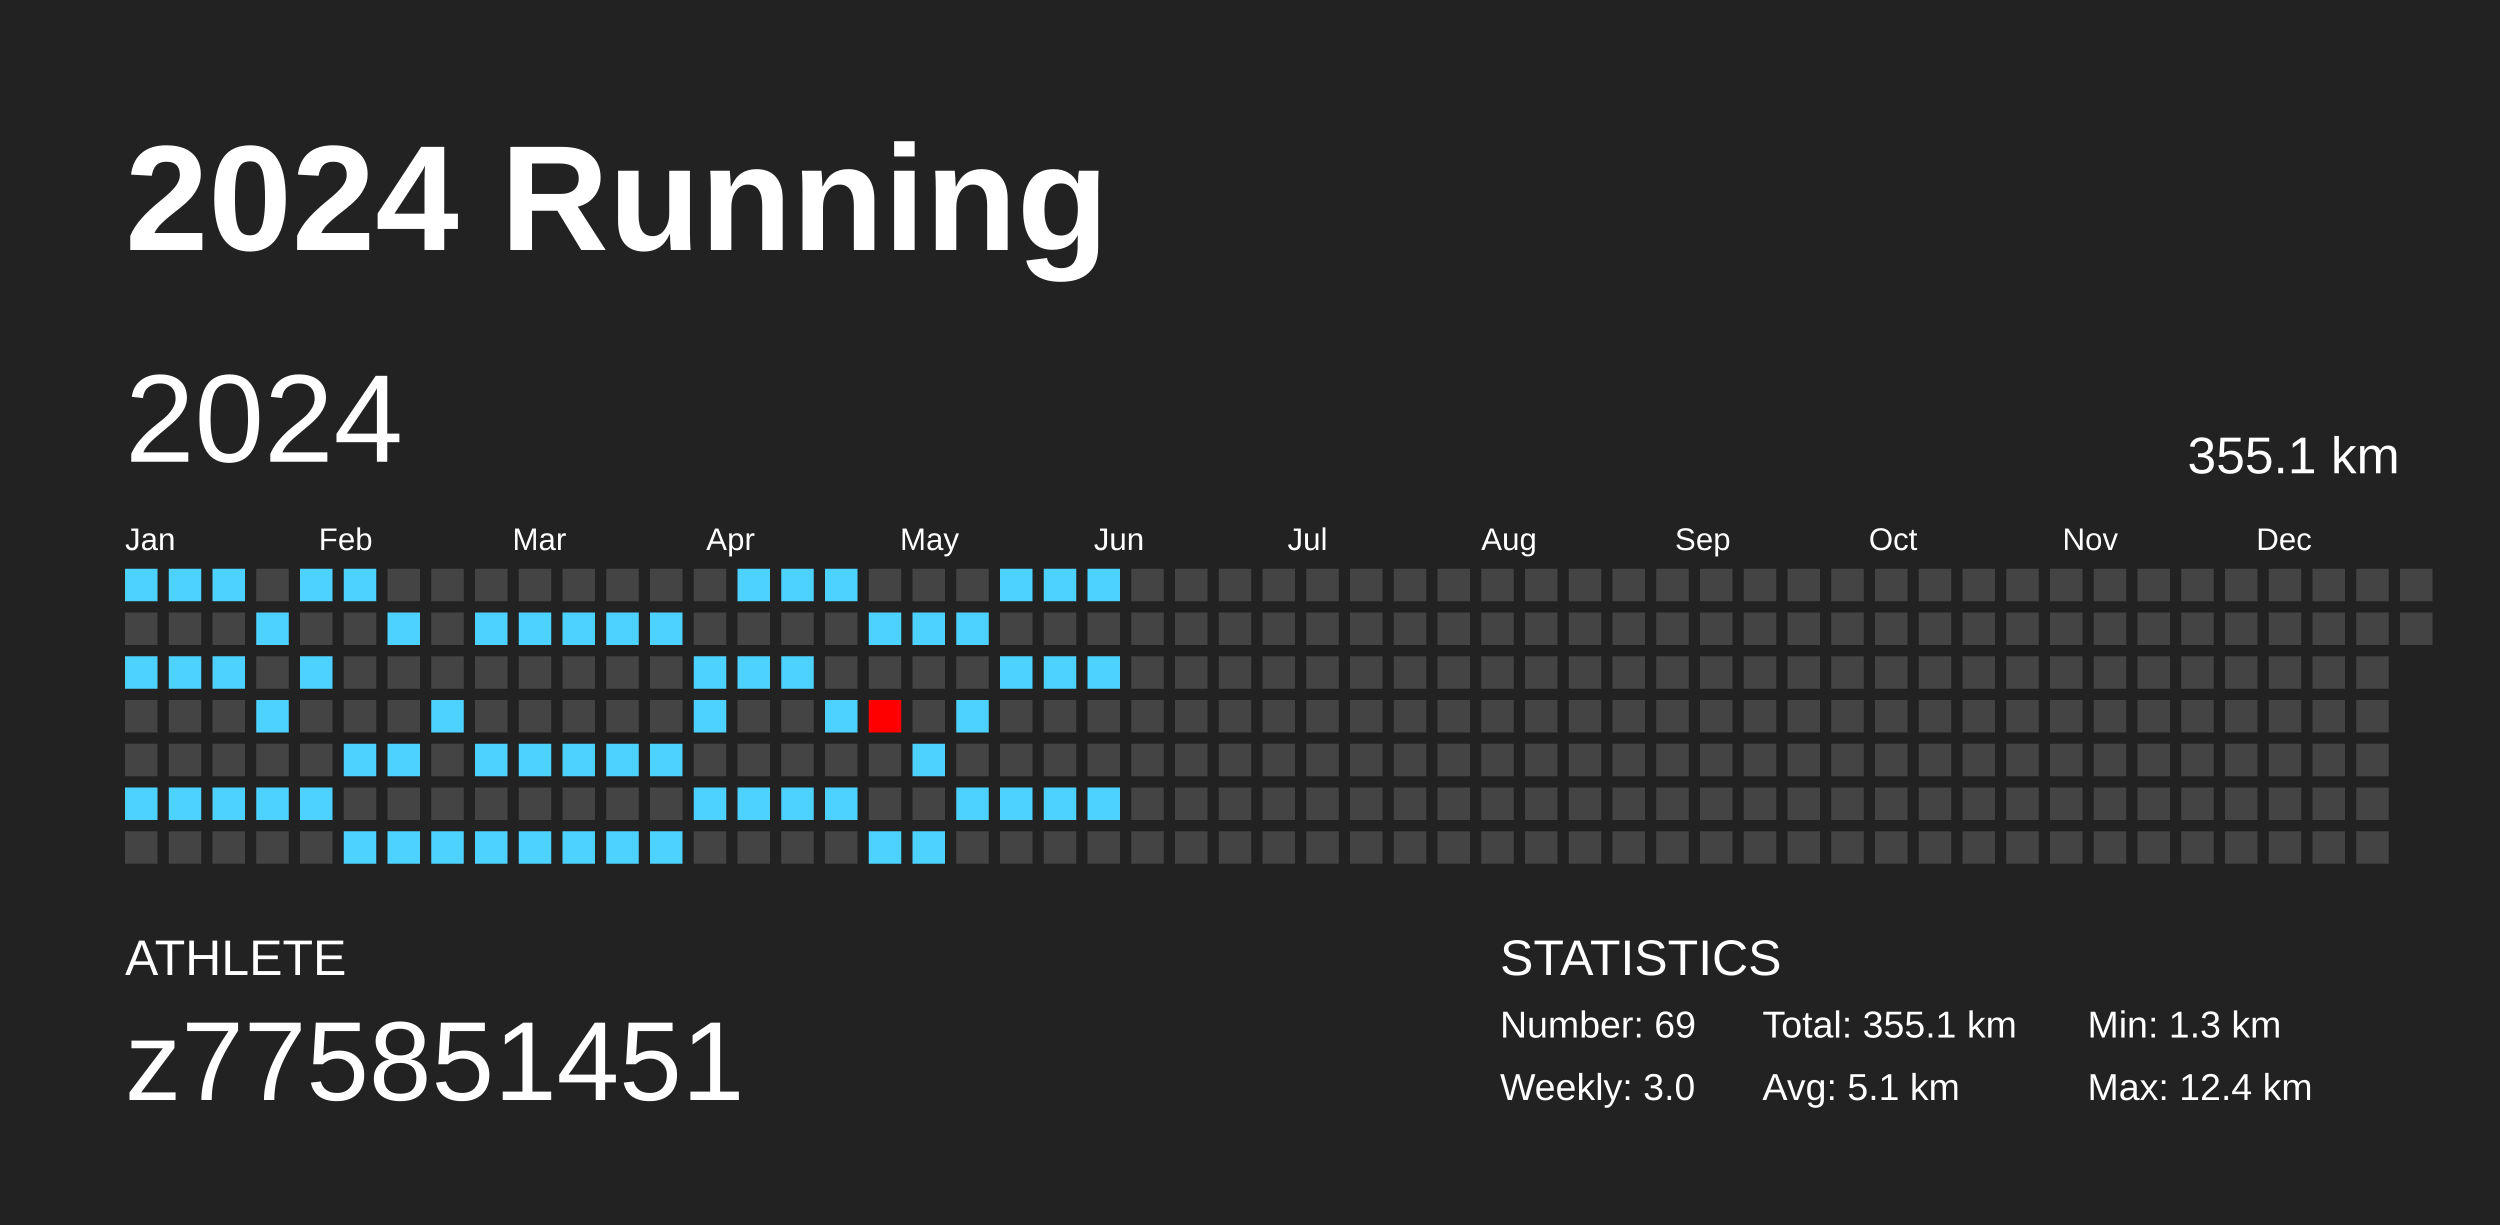
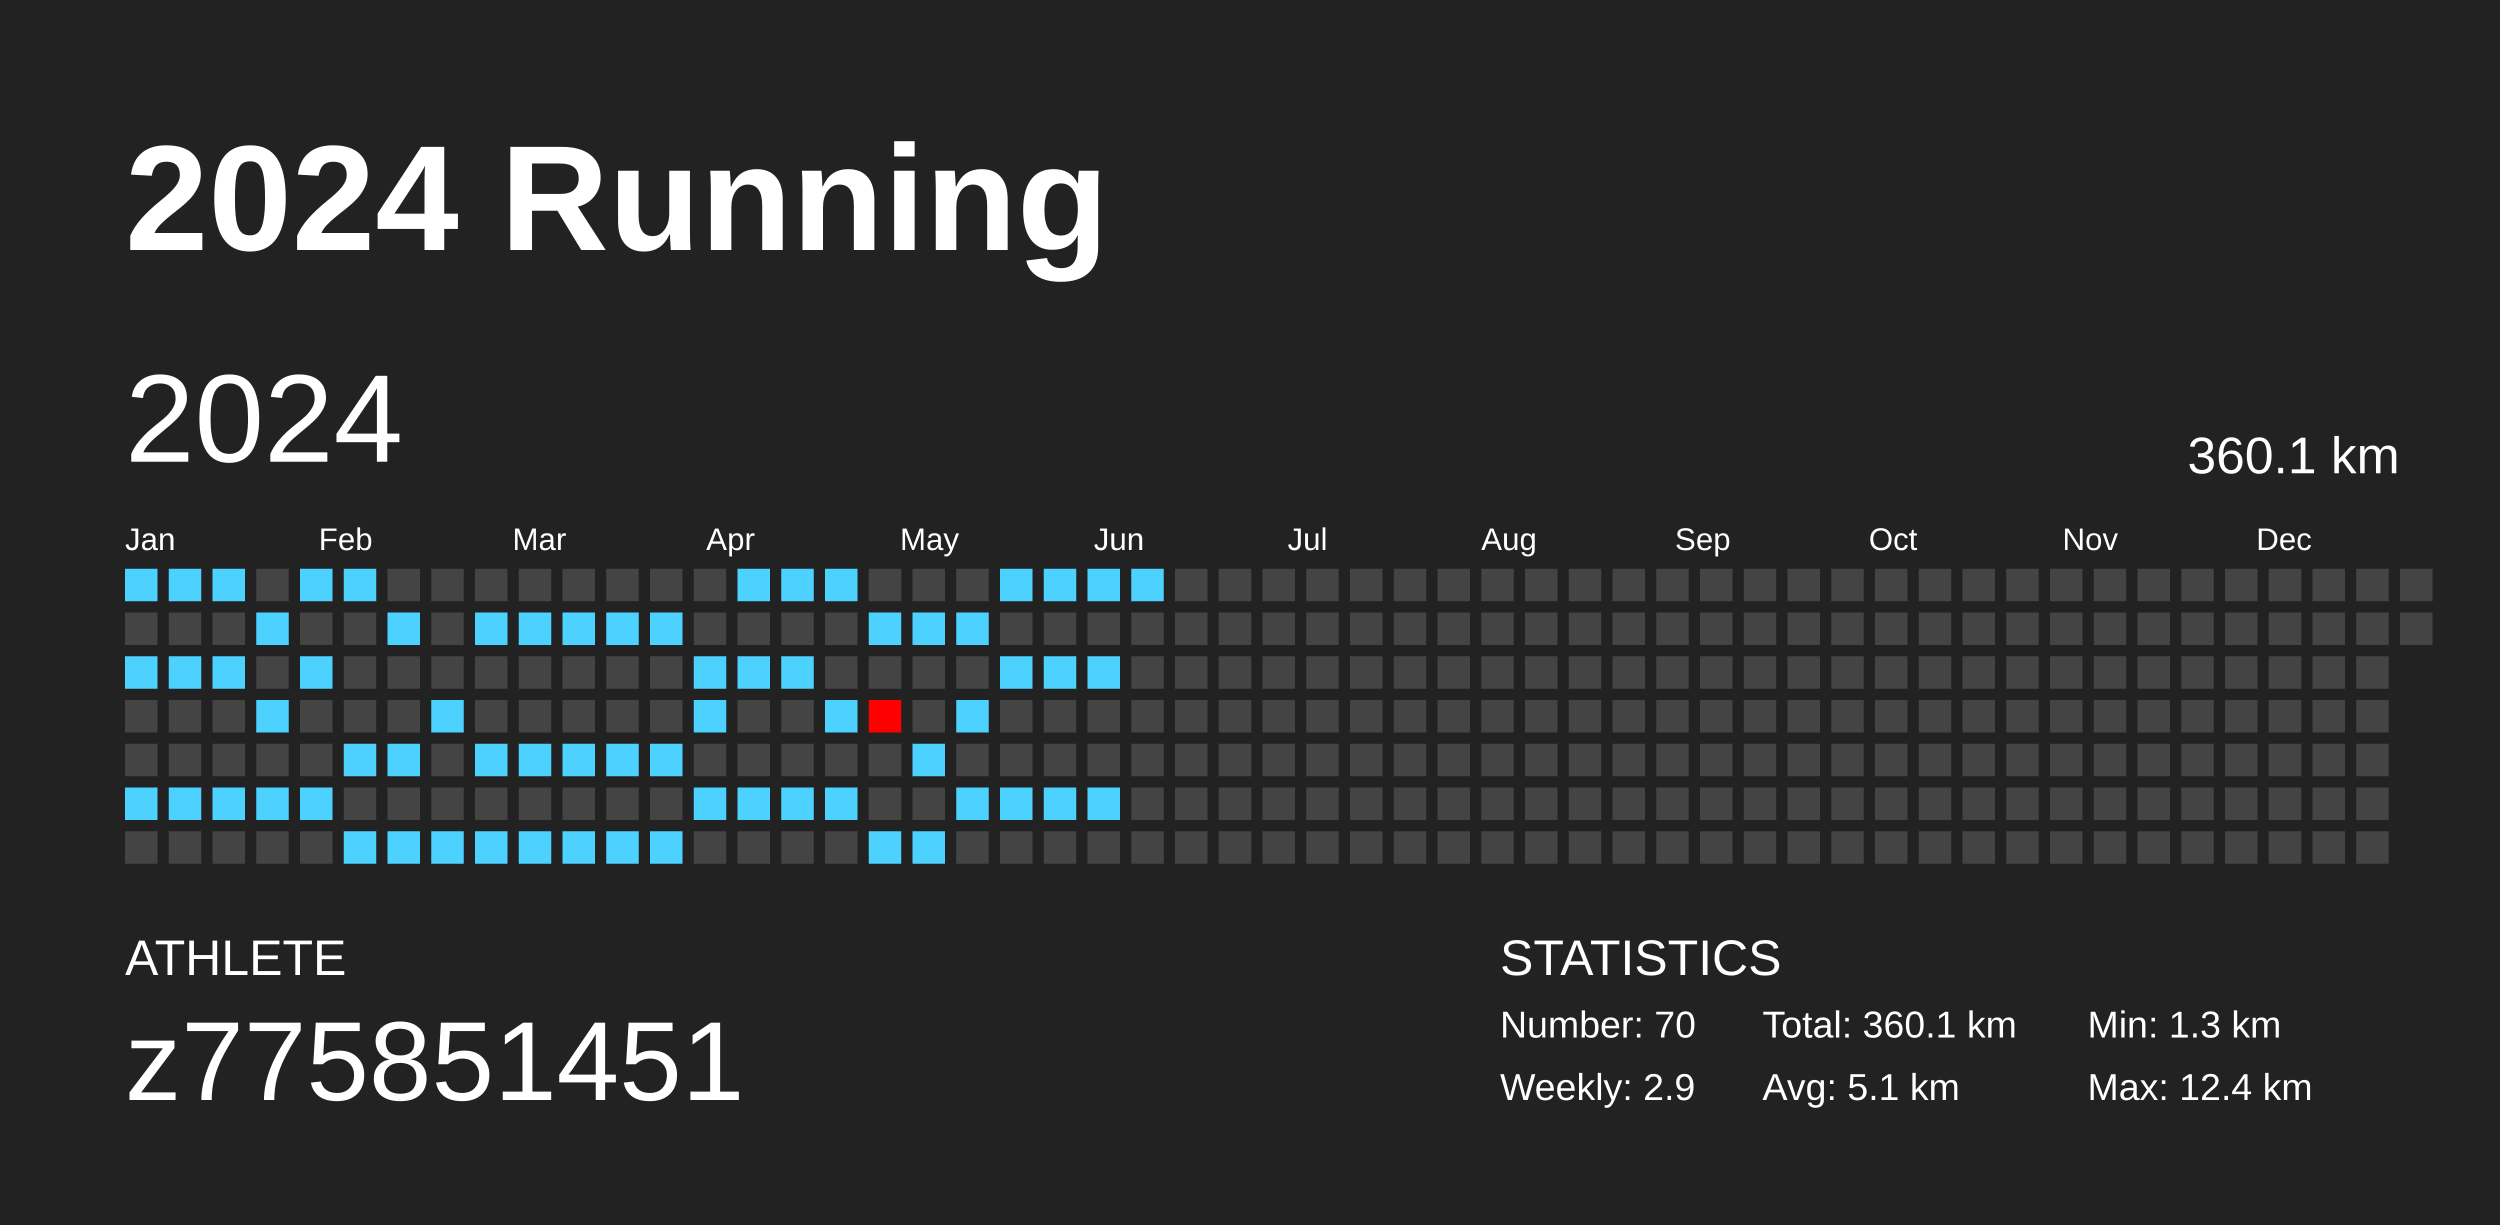
<svg xmlns="http://www.w3.org/2000/svg" baseProfile="full" height="98mm" version="1.1" viewBox="0,0,200,98" width="200mm">
  <defs />
  <rect fill="#222222" height="98" width="200" x="0" y="0" />
  <text fill="#FFFFFF" style="font-size:12px; font-family:Arial; font-weight:bold;" x="10" y="20">2024 Running</text>
  <text fill="#FFFFFF" style="font-size:4px; font-family:Arial" x="10" y="78">ATHLETE</text>
  <text fill="#FFFFFF" style="font-size:9px; font-family:Arial" x="10" y="88">z775851451</text>
  <text fill="#FFFFFF" style="font-size:4px; font-family:Arial" x="120" y="78">STATISTICS</text>
-   <text fill="#FFFFFF" style="font-size:3px; font-family:Arial" x="120" y="83">Number: 69</text>
-   <text fill="#FFFFFF" style="font-size:3px; font-family:Arial" x="120" y="88">Weekly: 3.0</text>
-   <text fill="#FFFFFF" style="font-size:3px; font-family:Arial" x="141" y="83">Total: 355.1 km</text>
+   <text fill="#FFFFFF" style="font-size:3px; font-family:Arial" x="120" y="83">Number: 70</text>
+   <text fill="#FFFFFF" style="font-size:3px; font-family:Arial" x="120" y="88">Weekly: 2.9</text>
+   <text fill="#FFFFFF" style="font-size:3px; font-family:Arial" x="141" y="83">Total: 360.1 km</text>
  <text fill="#FFFFFF" style="font-size:3px; font-family:Arial" x="141" y="88">Avg: 5.1 km</text>
  <text fill="#FFFFFF" style="font-size:3px; font-family:Arial" x="167" y="83">Min: 1.3 km</text>
  <text fill="#FFFFFF" style="font-size:3px; font-family:Arial" x="167" y="88">Max: 12.4 km</text>
  <text dominant-baseline="hanging" fill="#FFFFFF" style="font-size:10.0px; font-family:Arial;" x="10" y="30">2024</text>
-   <text dominant-baseline="hanging" fill="#FFFFFF" style="font-size:4.125px; font-family:Arial;" x="175" y="35">355.1 km</text>
+   <text dominant-baseline="hanging" fill="#FFFFFF" style="font-size:4.125px; font-family:Arial;" x="175" y="35">360.1 km</text>
  <text fill="#FFFFFF" style="font-size:2.5px; font-family:Arial" x="10.0" y="44">Jan</text>
  <text fill="#FFFFFF" style="font-size:2.5px; font-family:Arial" x="25.5" y="44">Feb</text>
  <text fill="#FFFFFF" style="font-size:2.5px; font-family:Arial" x="41.0" y="44">Mar</text>
  <text fill="#FFFFFF" style="font-size:2.5px; font-family:Arial" x="56.5" y="44">Apr</text>
  <text fill="#FFFFFF" style="font-size:2.5px; font-family:Arial" x="72.0" y="44">May</text>
  <text fill="#FFFFFF" style="font-size:2.5px; font-family:Arial" x="87.5" y="44">Jun</text>
  <text fill="#FFFFFF" style="font-size:2.5px; font-family:Arial" x="103.0" y="44">Jul</text>
  <text fill="#FFFFFF" style="font-size:2.5px; font-family:Arial" x="118.5" y="44">Aug</text>
  <text fill="#FFFFFF" style="font-size:2.5px; font-family:Arial" x="134.0" y="44">Sep</text>
  <text fill="#FFFFFF" style="font-size:2.5px; font-family:Arial" x="149.5" y="44">Oct</text>
  <text fill="#FFFFFF" style="font-size:2.5px; font-family:Arial" x="165.0" y="44">Nov</text>
  <text fill="#FFFFFF" style="font-size:2.5px; font-family:Arial" x="180.5" y="44">Dec</text>
  <rect fill="#4dd2ff" height="2.6" width="2.6" x="10.0" y="45.5" />
  <rect fill="#444444" height="2.6" width="2.6" x="10.0" y="49.0" />
  <rect fill="#4dd2ff" height="2.6" width="2.6" x="10.0" y="52.5" />
  <rect fill="#444444" height="2.6" width="2.6" x="10.0" y="56.0" />
  <rect fill="#444444" height="2.6" width="2.6" x="10.0" y="59.5" />
  <rect fill="#4dd2ff" height="2.6" width="2.6" x="10.0" y="63.0" />
  <rect fill="#444444" height="2.6" width="2.6" x="10.0" y="66.5" />
  <rect fill="#4dd2ff" height="2.6" width="2.6" x="13.5" y="45.5" />
  <rect fill="#444444" height="2.6" width="2.6" x="13.5" y="49.0" />
  <rect fill="#4dd2ff" height="2.6" width="2.6" x="13.5" y="52.5" />
  <rect fill="#444444" height="2.6" width="2.6" x="13.5" y="56.0" />
  <rect fill="#444444" height="2.6" width="2.6" x="13.5" y="59.5" />
  <rect fill="#4dd2ff" height="2.6" width="2.6" x="13.5" y="63.0" />
  <rect fill="#444444" height="2.6" width="2.6" x="13.5" y="66.5" />
  <rect fill="#4dd2ff" height="2.6" width="2.6" x="17.0" y="45.5" />
  <rect fill="#444444" height="2.6" width="2.6" x="17.0" y="49.0" />
  <rect fill="#4dd2ff" height="2.6" width="2.6" x="17.0" y="52.5" />
  <rect fill="#444444" height="2.6" width="2.6" x="17.0" y="56.0" />
  <rect fill="#444444" height="2.6" width="2.6" x="17.0" y="59.5" />
  <rect fill="#4dd2ff" height="2.6" width="2.6" x="17.0" y="63.0" />
  <rect fill="#444444" height="2.6" width="2.6" x="17.0" y="66.5" />
  <rect fill="#444444" height="2.6" width="2.6" x="20.5" y="45.5" />
  <rect fill="#4dd2ff" height="2.6" width="2.6" x="20.5" y="49.0" />
  <rect fill="#444444" height="2.6" width="2.6" x="20.5" y="52.5" />
  <rect fill="#4dd2ff" height="2.6" width="2.6" x="20.5" y="56.0" />
  <rect fill="#444444" height="2.6" width="2.6" x="20.5" y="59.5" />
  <rect fill="#4dd2ff" height="2.6" width="2.6" x="20.5" y="63.0" />
  <rect fill="#444444" height="2.6" width="2.6" x="20.5" y="66.5" />
  <rect fill="#4dd2ff" height="2.6" width="2.6" x="24.0" y="45.5" />
  <rect fill="#444444" height="2.6" width="2.6" x="24.0" y="49.0" />
  <rect fill="#4dd2ff" height="2.6" width="2.6" x="24.0" y="52.5" />
  <rect fill="#444444" height="2.6" width="2.6" x="24.0" y="56.0" />
  <rect fill="#444444" height="2.6" width="2.6" x="24.0" y="59.5" />
  <rect fill="#4dd2ff" height="2.6" width="2.6" x="24.0" y="63.0" />
  <rect fill="#444444" height="2.6" width="2.6" x="24.0" y="66.5" />
  <rect fill="#4dd2ff" height="2.6" width="2.6" x="27.5" y="45.5" />
  <rect fill="#444444" height="2.6" width="2.6" x="27.5" y="49.0" />
  <rect fill="#444444" height="2.6" width="2.6" x="27.5" y="52.5" />
  <rect fill="#444444" height="2.6" width="2.6" x="27.5" y="56.0" />
  <rect fill="#4dd2ff" height="2.6" width="2.6" x="27.5" y="59.5" />
  <rect fill="#444444" height="2.6" width="2.6" x="27.5" y="63.0" />
  <rect fill="#4dd2ff" height="2.6" width="2.6" x="27.5" y="66.5" />
  <rect fill="#444444" height="2.6" width="2.6" x="31.0" y="45.5" />
  <rect fill="#4dd2ff" height="2.6" width="2.6" x="31.0" y="49.0" />
  <rect fill="#444444" height="2.6" width="2.6" x="31.0" y="52.5" />
  <rect fill="#444444" height="2.6" width="2.6" x="31.0" y="56.0" />
  <rect fill="#4dd2ff" height="2.6" width="2.6" x="31.0" y="59.5" />
  <rect fill="#444444" height="2.6" width="2.6" x="31.0" y="63.0" />
  <rect fill="#4dd2ff" height="2.6" width="2.6" x="31.0" y="66.5" />
  <rect fill="#444444" height="2.6" width="2.6" x="34.5" y="45.5" />
  <rect fill="#444444" height="2.6" width="2.6" x="34.5" y="49.0" />
  <rect fill="#444444" height="2.6" width="2.6" x="34.5" y="52.5" />
  <rect fill="#4dd2ff" height="2.6" width="2.6" x="34.5" y="56.0" />
  <rect fill="#444444" height="2.6" width="2.6" x="34.5" y="59.5" />
  <rect fill="#444444" height="2.6" width="2.6" x="34.5" y="63.0" />
  <rect fill="#4dd2ff" height="2.6" width="2.6" x="34.5" y="66.5" />
  <rect fill="#444444" height="2.6" width="2.6" x="38.0" y="45.5" />
  <rect fill="#4dd2ff" height="2.6" width="2.6" x="38.0" y="49.0" />
  <rect fill="#444444" height="2.6" width="2.6" x="38.0" y="52.5" />
  <rect fill="#444444" height="2.6" width="2.6" x="38.0" y="56.0" />
  <rect fill="#4dd2ff" height="2.6" width="2.6" x="38.0" y="59.5" />
  <rect fill="#444444" height="2.6" width="2.6" x="38.0" y="63.0" />
  <rect fill="#4dd2ff" height="2.6" width="2.6" x="38.0" y="66.5" />
  <rect fill="#444444" height="2.6" width="2.6" x="41.5" y="45.5" />
  <rect fill="#4dd2ff" height="2.6" width="2.6" x="41.5" y="49.0" />
  <rect fill="#444444" height="2.6" width="2.6" x="41.5" y="52.5" />
  <rect fill="#444444" height="2.6" width="2.6" x="41.5" y="56.0" />
  <rect fill="#4dd2ff" height="2.6" width="2.6" x="41.5" y="59.5" />
  <rect fill="#444444" height="2.6" width="2.6" x="41.5" y="63.0" />
  <rect fill="#4dd2ff" height="2.6" width="2.6" x="41.5" y="66.5" />
  <rect fill="#444444" height="2.6" width="2.6" x="45.0" y="45.5" />
  <rect fill="#4dd2ff" height="2.6" width="2.6" x="45.0" y="49.0" />
  <rect fill="#444444" height="2.6" width="2.6" x="45.0" y="52.5" />
  <rect fill="#444444" height="2.6" width="2.6" x="45.0" y="56.0" />
  <rect fill="#4dd2ff" height="2.6" width="2.6" x="45.0" y="59.5" />
  <rect fill="#444444" height="2.6" width="2.6" x="45.0" y="63.0" />
  <rect fill="#4dd2ff" height="2.6" width="2.6" x="45.0" y="66.5" />
  <rect fill="#444444" height="2.6" width="2.6" x="48.5" y="45.5" />
  <rect fill="#4dd2ff" height="2.6" width="2.6" x="48.5" y="49.0" />
  <rect fill="#444444" height="2.6" width="2.6" x="48.5" y="52.5" />
  <rect fill="#444444" height="2.6" width="2.6" x="48.5" y="56.0" />
  <rect fill="#4dd2ff" height="2.6" width="2.6" x="48.5" y="59.5" />
  <rect fill="#444444" height="2.6" width="2.6" x="48.5" y="63.0" />
  <rect fill="#4dd2ff" height="2.6" width="2.6" x="48.5" y="66.5" />
  <rect fill="#444444" height="2.6" width="2.6" x="52.0" y="45.5" />
  <rect fill="#4dd2ff" height="2.6" width="2.6" x="52.0" y="49.0" />
  <rect fill="#444444" height="2.6" width="2.6" x="52.0" y="52.5" />
  <rect fill="#444444" height="2.6" width="2.6" x="52.0" y="56.0" />
  <rect fill="#4dd2ff" height="2.6" width="2.6" x="52.0" y="59.5" />
  <rect fill="#444444" height="2.6" width="2.6" x="52.0" y="63.0" />
  <rect fill="#4dd2ff" height="2.6" width="2.6" x="52.0" y="66.5" />
  <rect fill="#444444" height="2.6" width="2.6" x="55.5" y="45.5" />
  <rect fill="#444444" height="2.6" width="2.6" x="55.5" y="49.0" />
  <rect fill="#4dd2ff" height="2.6" width="2.6" x="55.5" y="52.5" />
  <rect fill="#4dd2ff" height="2.6" width="2.6" x="55.5" y="56.0" />
  <rect fill="#444444" height="2.6" width="2.6" x="55.5" y="59.5" />
  <rect fill="#4dd2ff" height="2.6" width="2.6" x="55.5" y="63.0" />
  <rect fill="#444444" height="2.6" width="2.6" x="55.5" y="66.5" />
  <rect fill="#4dd2ff" height="2.6" width="2.6" x="59.0" y="45.5" />
  <rect fill="#444444" height="2.6" width="2.6" x="59.0" y="49.0" />
  <rect fill="#4dd2ff" height="2.6" width="2.6" x="59.0" y="52.5" />
  <rect fill="#444444" height="2.6" width="2.6" x="59.0" y="56.0" />
  <rect fill="#444444" height="2.6" width="2.6" x="59.0" y="59.5" />
  <rect fill="#4dd2ff" height="2.6" width="2.6" x="59.0" y="63.0" />
  <rect fill="#444444" height="2.6" width="2.6" x="59.0" y="66.5" />
  <rect fill="#4dd2ff" height="2.6" width="2.6" x="62.5" y="45.5" />
  <rect fill="#444444" height="2.6" width="2.6" x="62.5" y="49.0" />
  <rect fill="#4dd2ff" height="2.6" width="2.6" x="62.5" y="52.5" />
  <rect fill="#444444" height="2.6" width="2.6" x="62.5" y="56.0" />
  <rect fill="#444444" height="2.6" width="2.6" x="62.5" y="59.5" />
  <rect fill="#4dd2ff" height="2.6" width="2.6" x="62.5" y="63.0" />
  <rect fill="#444444" height="2.6" width="2.6" x="62.5" y="66.5" />
  <rect fill="#4dd2ff" height="2.6" width="2.6" x="66.0" y="45.5" />
  <rect fill="#444444" height="2.6" width="2.6" x="66.0" y="49.0" />
  <rect fill="#444444" height="2.6" width="2.6" x="66.0" y="52.5" />
  <rect fill="#4dd2ff" height="2.6" width="2.6" x="66.0" y="56.0" />
  <rect fill="#444444" height="2.6" width="2.6" x="66.0" y="59.5" />
  <rect fill="#4dd2ff" height="2.6" width="2.6" x="66.0" y="63.0" />
  <rect fill="#444444" height="2.6" width="2.6" x="66.0" y="66.5" />
  <rect fill="#444444" height="2.6" width="2.6" x="69.5" y="45.5" />
  <rect fill="#4dd2ff" height="2.6" width="2.6" x="69.5" y="49.0" />
  <rect fill="#444444" height="2.6" width="2.6" x="69.5" y="52.5" />
  <rect fill="#ff0000" height="2.6" width="2.6" x="69.5" y="56.0" />
  <rect fill="#444444" height="2.6" width="2.6" x="69.5" y="59.5" />
  <rect fill="#444444" height="2.6" width="2.6" x="69.5" y="63.0" />
  <rect fill="#4dd2ff" height="2.6" width="2.6" x="69.5" y="66.5" />
  <rect fill="#444444" height="2.6" width="2.6" x="73.0" y="45.5" />
  <rect fill="#4dd2ff" height="2.6" width="2.6" x="73.0" y="49.0" />
  <rect fill="#444444" height="2.6" width="2.6" x="73.0" y="52.5" />
  <rect fill="#444444" height="2.6" width="2.6" x="73.0" y="56.0" />
  <rect fill="#4dd2ff" height="2.6" width="2.6" x="73.0" y="59.5" />
  <rect fill="#444444" height="2.6" width="2.6" x="73.0" y="63.0" />
  <rect fill="#4dd2ff" height="2.6" width="2.6" x="73.0" y="66.5" />
  <rect fill="#444444" height="2.6" width="2.6" x="76.5" y="45.5" />
  <rect fill="#4dd2ff" height="2.6" width="2.6" x="76.5" y="49.0" />
  <rect fill="#444444" height="2.6" width="2.6" x="76.5" y="52.5" />
  <rect fill="#4dd2ff" height="2.6" width="2.6" x="76.5" y="56.0" />
  <rect fill="#444444" height="2.6" width="2.6" x="76.5" y="59.5" />
  <rect fill="#4dd2ff" height="2.6" width="2.6" x="76.5" y="63.0" />
  <rect fill="#444444" height="2.6" width="2.6" x="76.5" y="66.5" />
  <rect fill="#4dd2ff" height="2.6" width="2.6" x="80.0" y="45.5" />
  <rect fill="#444444" height="2.6" width="2.6" x="80.0" y="49.0" />
  <rect fill="#4dd2ff" height="2.6" width="2.6" x="80.0" y="52.5" />
  <rect fill="#444444" height="2.6" width="2.6" x="80.0" y="56.0" />
  <rect fill="#444444" height="2.6" width="2.6" x="80.0" y="59.5" />
  <rect fill="#4dd2ff" height="2.6" width="2.6" x="80.0" y="63.0" />
  <rect fill="#444444" height="2.6" width="2.6" x="80.0" y="66.5" />
  <rect fill="#4dd2ff" height="2.6" width="2.6" x="83.5" y="45.5" />
  <rect fill="#444444" height="2.6" width="2.6" x="83.5" y="49.0" />
  <rect fill="#4dd2ff" height="2.6" width="2.6" x="83.5" y="52.5" />
  <rect fill="#444444" height="2.6" width="2.6" x="83.5" y="56.0" />
  <rect fill="#444444" height="2.6" width="2.6" x="83.5" y="59.5" />
  <rect fill="#4dd2ff" height="2.6" width="2.6" x="83.5" y="63.0" />
  <rect fill="#444444" height="2.6" width="2.6" x="83.5" y="66.5" />
  <rect fill="#4dd2ff" height="2.6" width="2.6" x="87.0" y="45.5" />
  <rect fill="#444444" height="2.6" width="2.6" x="87.0" y="49.0" />
  <rect fill="#4dd2ff" height="2.6" width="2.6" x="87.0" y="52.5" />
  <rect fill="#444444" height="2.6" width="2.6" x="87.0" y="56.0" />
  <rect fill="#444444" height="2.6" width="2.6" x="87.0" y="59.5" />
  <rect fill="#4dd2ff" height="2.6" width="2.6" x="87.0" y="63.0" />
  <rect fill="#444444" height="2.6" width="2.6" x="87.0" y="66.5" />
-   <rect fill="#444444" height="2.6" width="2.6" x="90.5" y="45.5" />
+   <rect fill="#4dd2ff" height="2.6" width="2.6" x="90.5" y="45.5" />
  <rect fill="#444444" height="2.6" width="2.6" x="90.5" y="49.0" />
  <rect fill="#444444" height="2.6" width="2.6" x="90.5" y="52.5" />
  <rect fill="#444444" height="2.6" width="2.6" x="90.5" y="56.0" />
  <rect fill="#444444" height="2.6" width="2.6" x="90.5" y="59.5" />
  <rect fill="#444444" height="2.6" width="2.6" x="90.5" y="63.0" />
  <rect fill="#444444" height="2.6" width="2.6" x="90.5" y="66.5" />
  <rect fill="#444444" height="2.6" width="2.6" x="94.0" y="45.5" />
  <rect fill="#444444" height="2.6" width="2.6" x="94.0" y="49.0" />
  <rect fill="#444444" height="2.6" width="2.6" x="94.0" y="52.5" />
  <rect fill="#444444" height="2.6" width="2.6" x="94.0" y="56.0" />
  <rect fill="#444444" height="2.6" width="2.6" x="94.0" y="59.5" />
  <rect fill="#444444" height="2.6" width="2.6" x="94.0" y="63.0" />
  <rect fill="#444444" height="2.6" width="2.6" x="94.0" y="66.5" />
  <rect fill="#444444" height="2.6" width="2.6" x="97.5" y="45.5" />
  <rect fill="#444444" height="2.6" width="2.6" x="97.5" y="49.0" />
  <rect fill="#444444" height="2.6" width="2.6" x="97.5" y="52.5" />
  <rect fill="#444444" height="2.6" width="2.6" x="97.5" y="56.0" />
  <rect fill="#444444" height="2.6" width="2.6" x="97.5" y="59.5" />
  <rect fill="#444444" height="2.6" width="2.6" x="97.5" y="63.0" />
  <rect fill="#444444" height="2.6" width="2.6" x="97.5" y="66.5" />
  <rect fill="#444444" height="2.6" width="2.6" x="101.0" y="45.5" />
  <rect fill="#444444" height="2.6" width="2.6" x="101.0" y="49.0" />
  <rect fill="#444444" height="2.6" width="2.6" x="101.0" y="52.5" />
  <rect fill="#444444" height="2.6" width="2.6" x="101.0" y="56.0" />
  <rect fill="#444444" height="2.6" width="2.6" x="101.0" y="59.5" />
  <rect fill="#444444" height="2.6" width="2.6" x="101.0" y="63.0" />
  <rect fill="#444444" height="2.6" width="2.6" x="101.0" y="66.5" />
  <rect fill="#444444" height="2.6" width="2.6" x="104.5" y="45.5" />
  <rect fill="#444444" height="2.6" width="2.6" x="104.5" y="49.0" />
  <rect fill="#444444" height="2.6" width="2.6" x="104.5" y="52.5" />
  <rect fill="#444444" height="2.6" width="2.6" x="104.5" y="56.0" />
  <rect fill="#444444" height="2.6" width="2.6" x="104.5" y="59.5" />
  <rect fill="#444444" height="2.6" width="2.6" x="104.5" y="63.0" />
  <rect fill="#444444" height="2.6" width="2.6" x="104.5" y="66.5" />
  <rect fill="#444444" height="2.6" width="2.6" x="108.0" y="45.5" />
  <rect fill="#444444" height="2.6" width="2.6" x="108.0" y="49.0" />
  <rect fill="#444444" height="2.6" width="2.6" x="108.0" y="52.5" />
  <rect fill="#444444" height="2.6" width="2.6" x="108.0" y="56.0" />
  <rect fill="#444444" height="2.6" width="2.6" x="108.0" y="59.5" />
  <rect fill="#444444" height="2.6" width="2.6" x="108.0" y="63.0" />
  <rect fill="#444444" height="2.6" width="2.6" x="108.0" y="66.5" />
  <rect fill="#444444" height="2.6" width="2.6" x="111.5" y="45.5" />
  <rect fill="#444444" height="2.6" width="2.6" x="111.5" y="49.0" />
  <rect fill="#444444" height="2.6" width="2.6" x="111.5" y="52.5" />
  <rect fill="#444444" height="2.6" width="2.6" x="111.5" y="56.0" />
  <rect fill="#444444" height="2.6" width="2.6" x="111.5" y="59.5" />
  <rect fill="#444444" height="2.6" width="2.6" x="111.5" y="63.0" />
  <rect fill="#444444" height="2.6" width="2.6" x="111.5" y="66.5" />
  <rect fill="#444444" height="2.6" width="2.6" x="115.0" y="45.5" />
  <rect fill="#444444" height="2.6" width="2.6" x="115.0" y="49.0" />
  <rect fill="#444444" height="2.6" width="2.6" x="115.0" y="52.5" />
  <rect fill="#444444" height="2.6" width="2.6" x="115.0" y="56.0" />
  <rect fill="#444444" height="2.6" width="2.6" x="115.0" y="59.5" />
  <rect fill="#444444" height="2.6" width="2.6" x="115.0" y="63.0" />
  <rect fill="#444444" height="2.6" width="2.6" x="115.0" y="66.5" />
  <rect fill="#444444" height="2.6" width="2.6" x="118.5" y="45.5" />
  <rect fill="#444444" height="2.6" width="2.6" x="118.5" y="49.0" />
  <rect fill="#444444" height="2.6" width="2.6" x="118.5" y="52.5" />
  <rect fill="#444444" height="2.6" width="2.6" x="118.5" y="56.0" />
  <rect fill="#444444" height="2.6" width="2.6" x="118.5" y="59.5" />
  <rect fill="#444444" height="2.6" width="2.6" x="118.5" y="63.0" />
  <rect fill="#444444" height="2.6" width="2.6" x="118.5" y="66.5" />
  <rect fill="#444444" height="2.6" width="2.6" x="122.0" y="45.5" />
  <rect fill="#444444" height="2.6" width="2.6" x="122.0" y="49.0" />
  <rect fill="#444444" height="2.6" width="2.6" x="122.0" y="52.5" />
  <rect fill="#444444" height="2.6" width="2.6" x="122.0" y="56.0" />
  <rect fill="#444444" height="2.6" width="2.6" x="122.0" y="59.5" />
  <rect fill="#444444" height="2.6" width="2.6" x="122.0" y="63.0" />
  <rect fill="#444444" height="2.6" width="2.6" x="122.0" y="66.5" />
  <rect fill="#444444" height="2.6" width="2.6" x="125.5" y="45.5" />
  <rect fill="#444444" height="2.6" width="2.6" x="125.5" y="49.0" />
  <rect fill="#444444" height="2.6" width="2.6" x="125.5" y="52.5" />
  <rect fill="#444444" height="2.6" width="2.6" x="125.5" y="56.0" />
  <rect fill="#444444" height="2.6" width="2.6" x="125.5" y="59.5" />
  <rect fill="#444444" height="2.6" width="2.6" x="125.5" y="63.0" />
  <rect fill="#444444" height="2.6" width="2.6" x="125.5" y="66.5" />
  <rect fill="#444444" height="2.6" width="2.6" x="129.0" y="45.5" />
  <rect fill="#444444" height="2.6" width="2.6" x="129.0" y="49.0" />
  <rect fill="#444444" height="2.6" width="2.6" x="129.0" y="52.5" />
  <rect fill="#444444" height="2.6" width="2.6" x="129.0" y="56.0" />
  <rect fill="#444444" height="2.6" width="2.6" x="129.0" y="59.5" />
  <rect fill="#444444" height="2.6" width="2.6" x="129.0" y="63.0" />
  <rect fill="#444444" height="2.6" width="2.6" x="129.0" y="66.5" />
  <rect fill="#444444" height="2.6" width="2.6" x="132.5" y="45.5" />
  <rect fill="#444444" height="2.6" width="2.6" x="132.5" y="49.0" />
  <rect fill="#444444" height="2.6" width="2.6" x="132.5" y="52.5" />
  <rect fill="#444444" height="2.6" width="2.6" x="132.5" y="56.0" />
  <rect fill="#444444" height="2.6" width="2.6" x="132.5" y="59.5" />
  <rect fill="#444444" height="2.6" width="2.6" x="132.5" y="63.0" />
  <rect fill="#444444" height="2.6" width="2.6" x="132.5" y="66.5" />
  <rect fill="#444444" height="2.6" width="2.6" x="136.0" y="45.5" />
  <rect fill="#444444" height="2.6" width="2.6" x="136.0" y="49.0" />
  <rect fill="#444444" height="2.6" width="2.6" x="136.0" y="52.5" />
  <rect fill="#444444" height="2.6" width="2.6" x="136.0" y="56.0" />
  <rect fill="#444444" height="2.6" width="2.6" x="136.0" y="59.5" />
  <rect fill="#444444" height="2.6" width="2.6" x="136.0" y="63.0" />
  <rect fill="#444444" height="2.6" width="2.6" x="136.0" y="66.5" />
  <rect fill="#444444" height="2.6" width="2.6" x="139.5" y="45.5" />
  <rect fill="#444444" height="2.6" width="2.6" x="139.5" y="49.0" />
  <rect fill="#444444" height="2.6" width="2.6" x="139.5" y="52.5" />
  <rect fill="#444444" height="2.6" width="2.6" x="139.5" y="56.0" />
  <rect fill="#444444" height="2.6" width="2.6" x="139.5" y="59.5" />
  <rect fill="#444444" height="2.6" width="2.6" x="139.5" y="63.0" />
  <rect fill="#444444" height="2.6" width="2.6" x="139.5" y="66.5" />
  <rect fill="#444444" height="2.6" width="2.6" x="143.0" y="45.5" />
  <rect fill="#444444" height="2.6" width="2.6" x="143.0" y="49.0" />
  <rect fill="#444444" height="2.6" width="2.6" x="143.0" y="52.5" />
  <rect fill="#444444" height="2.6" width="2.6" x="143.0" y="56.0" />
  <rect fill="#444444" height="2.6" width="2.6" x="143.0" y="59.5" />
  <rect fill="#444444" height="2.6" width="2.6" x="143.0" y="63.0" />
  <rect fill="#444444" height="2.6" width="2.6" x="143.0" y="66.5" />
  <rect fill="#444444" height="2.6" width="2.6" x="146.5" y="45.5" />
  <rect fill="#444444" height="2.6" width="2.6" x="146.5" y="49.0" />
  <rect fill="#444444" height="2.6" width="2.6" x="146.5" y="52.5" />
  <rect fill="#444444" height="2.6" width="2.6" x="146.5" y="56.0" />
  <rect fill="#444444" height="2.6" width="2.6" x="146.5" y="59.5" />
  <rect fill="#444444" height="2.6" width="2.6" x="146.5" y="63.0" />
  <rect fill="#444444" height="2.6" width="2.6" x="146.5" y="66.5" />
  <rect fill="#444444" height="2.6" width="2.6" x="150.0" y="45.5" />
  <rect fill="#444444" height="2.6" width="2.6" x="150.0" y="49.0" />
  <rect fill="#444444" height="2.6" width="2.6" x="150.0" y="52.5" />
  <rect fill="#444444" height="2.6" width="2.6" x="150.0" y="56.0" />
  <rect fill="#444444" height="2.6" width="2.6" x="150.0" y="59.5" />
  <rect fill="#444444" height="2.6" width="2.6" x="150.0" y="63.0" />
  <rect fill="#444444" height="2.6" width="2.6" x="150.0" y="66.5" />
  <rect fill="#444444" height="2.6" width="2.6" x="153.5" y="45.5" />
  <rect fill="#444444" height="2.6" width="2.6" x="153.5" y="49.0" />
  <rect fill="#444444" height="2.6" width="2.6" x="153.5" y="52.5" />
  <rect fill="#444444" height="2.6" width="2.6" x="153.5" y="56.0" />
  <rect fill="#444444" height="2.6" width="2.6" x="153.5" y="59.5" />
  <rect fill="#444444" height="2.6" width="2.6" x="153.5" y="63.0" />
  <rect fill="#444444" height="2.6" width="2.6" x="153.5" y="66.5" />
  <rect fill="#444444" height="2.6" width="2.6" x="157.0" y="45.5" />
  <rect fill="#444444" height="2.6" width="2.6" x="157.0" y="49.0" />
  <rect fill="#444444" height="2.6" width="2.6" x="157.0" y="52.5" />
  <rect fill="#444444" height="2.6" width="2.6" x="157.0" y="56.0" />
  <rect fill="#444444" height="2.6" width="2.6" x="157.0" y="59.5" />
  <rect fill="#444444" height="2.6" width="2.6" x="157.0" y="63.0" />
  <rect fill="#444444" height="2.6" width="2.6" x="157.0" y="66.5" />
  <rect fill="#444444" height="2.6" width="2.6" x="160.5" y="45.5" />
  <rect fill="#444444" height="2.6" width="2.6" x="160.5" y="49.0" />
  <rect fill="#444444" height="2.6" width="2.6" x="160.5" y="52.5" />
  <rect fill="#444444" height="2.6" width="2.6" x="160.5" y="56.0" />
  <rect fill="#444444" height="2.6" width="2.6" x="160.5" y="59.5" />
  <rect fill="#444444" height="2.6" width="2.6" x="160.5" y="63.0" />
  <rect fill="#444444" height="2.6" width="2.6" x="160.5" y="66.5" />
  <rect fill="#444444" height="2.6" width="2.6" x="164.0" y="45.5" />
  <rect fill="#444444" height="2.6" width="2.6" x="164.0" y="49.0" />
  <rect fill="#444444" height="2.6" width="2.6" x="164.0" y="52.5" />
  <rect fill="#444444" height="2.6" width="2.6" x="164.0" y="56.0" />
  <rect fill="#444444" height="2.6" width="2.6" x="164.0" y="59.5" />
  <rect fill="#444444" height="2.6" width="2.6" x="164.0" y="63.0" />
  <rect fill="#444444" height="2.6" width="2.6" x="164.0" y="66.5" />
  <rect fill="#444444" height="2.6" width="2.6" x="167.5" y="45.5" />
  <rect fill="#444444" height="2.6" width="2.6" x="167.5" y="49.0" />
  <rect fill="#444444" height="2.6" width="2.6" x="167.5" y="52.5" />
  <rect fill="#444444" height="2.6" width="2.6" x="167.5" y="56.0" />
  <rect fill="#444444" height="2.6" width="2.6" x="167.5" y="59.5" />
  <rect fill="#444444" height="2.6" width="2.6" x="167.5" y="63.0" />
  <rect fill="#444444" height="2.6" width="2.6" x="167.5" y="66.5" />
  <rect fill="#444444" height="2.6" width="2.6" x="171.0" y="45.5" />
  <rect fill="#444444" height="2.6" width="2.6" x="171.0" y="49.0" />
  <rect fill="#444444" height="2.6" width="2.6" x="171.0" y="52.5" />
  <rect fill="#444444" height="2.6" width="2.6" x="171.0" y="56.0" />
  <rect fill="#444444" height="2.6" width="2.6" x="171.0" y="59.5" />
  <rect fill="#444444" height="2.6" width="2.6" x="171.0" y="63.0" />
  <rect fill="#444444" height="2.6" width="2.6" x="171.0" y="66.5" />
  <rect fill="#444444" height="2.6" width="2.6" x="174.5" y="45.5" />
  <rect fill="#444444" height="2.6" width="2.6" x="174.5" y="49.0" />
  <rect fill="#444444" height="2.6" width="2.6" x="174.5" y="52.5" />
  <rect fill="#444444" height="2.6" width="2.6" x="174.5" y="56.0" />
  <rect fill="#444444" height="2.6" width="2.6" x="174.5" y="59.5" />
  <rect fill="#444444" height="2.6" width="2.6" x="174.5" y="63.0" />
  <rect fill="#444444" height="2.6" width="2.6" x="174.5" y="66.5" />
  <rect fill="#444444" height="2.6" width="2.6" x="178.0" y="45.5" />
  <rect fill="#444444" height="2.6" width="2.6" x="178.0" y="49.0" />
  <rect fill="#444444" height="2.6" width="2.6" x="178.0" y="52.5" />
  <rect fill="#444444" height="2.6" width="2.6" x="178.0" y="56.0" />
  <rect fill="#444444" height="2.6" width="2.6" x="178.0" y="59.5" />
  <rect fill="#444444" height="2.6" width="2.6" x="178.0" y="63.0" />
  <rect fill="#444444" height="2.6" width="2.6" x="178.0" y="66.5" />
  <rect fill="#444444" height="2.6" width="2.6" x="181.5" y="45.5" />
  <rect fill="#444444" height="2.6" width="2.6" x="181.5" y="49.0" />
  <rect fill="#444444" height="2.6" width="2.6" x="181.5" y="52.5" />
  <rect fill="#444444" height="2.6" width="2.6" x="181.5" y="56.0" />
  <rect fill="#444444" height="2.6" width="2.6" x="181.5" y="59.5" />
  <rect fill="#444444" height="2.6" width="2.6" x="181.5" y="63.0" />
  <rect fill="#444444" height="2.6" width="2.6" x="181.5" y="66.5" />
  <rect fill="#444444" height="2.6" width="2.6" x="185.0" y="45.5" />
  <rect fill="#444444" height="2.6" width="2.6" x="185.0" y="49.0" />
  <rect fill="#444444" height="2.6" width="2.6" x="185.0" y="52.5" />
  <rect fill="#444444" height="2.6" width="2.6" x="185.0" y="56.0" />
  <rect fill="#444444" height="2.6" width="2.6" x="185.0" y="59.5" />
  <rect fill="#444444" height="2.6" width="2.6" x="185.0" y="63.0" />
  <rect fill="#444444" height="2.6" width="2.6" x="185.0" y="66.5" />
  <rect fill="#444444" height="2.6" width="2.6" x="188.5" y="45.5" />
  <rect fill="#444444" height="2.6" width="2.6" x="188.5" y="49.0" />
  <rect fill="#444444" height="2.6" width="2.6" x="188.5" y="52.5" />
  <rect fill="#444444" height="2.6" width="2.6" x="188.5" y="56.0" />
  <rect fill="#444444" height="2.6" width="2.6" x="188.5" y="59.5" />
  <rect fill="#444444" height="2.6" width="2.6" x="188.5" y="63.0" />
  <rect fill="#444444" height="2.6" width="2.6" x="188.5" y="66.5" />
  <rect fill="#444444" height="2.6" width="2.6" x="192.0" y="45.5" />
  <rect fill="#444444" height="2.6" width="2.6" x="192.0" y="49.0" />
</svg>
